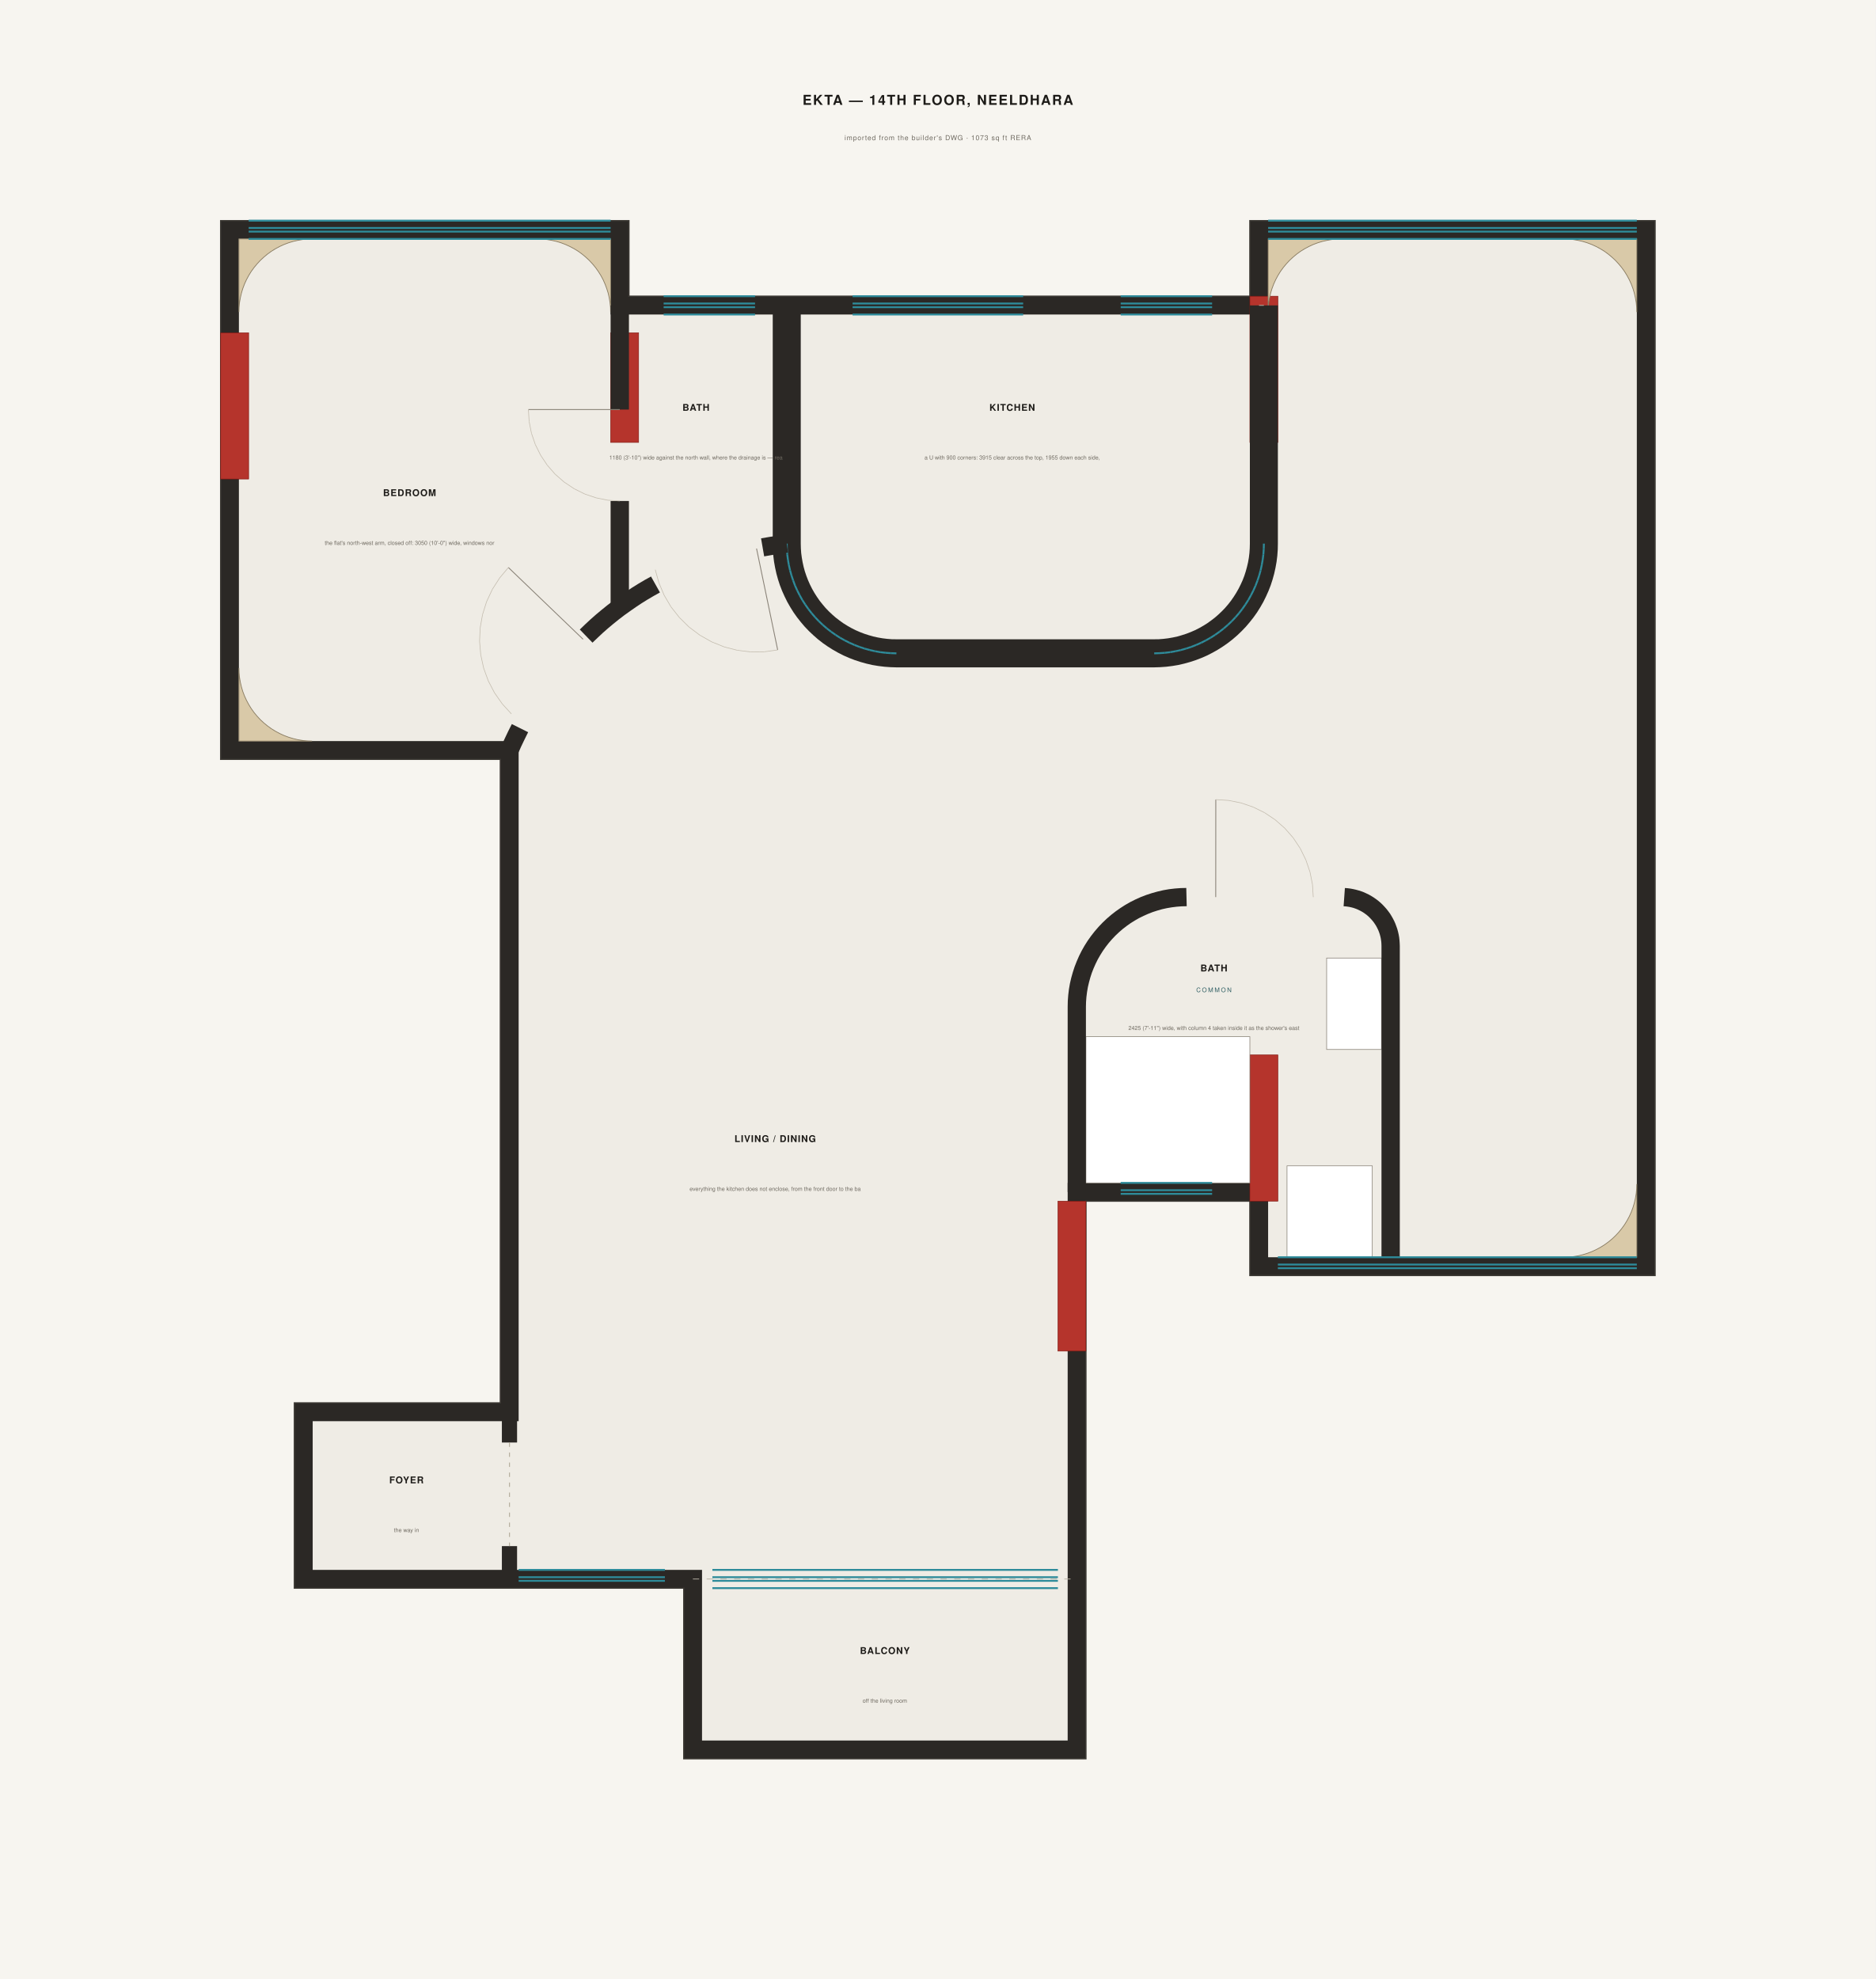
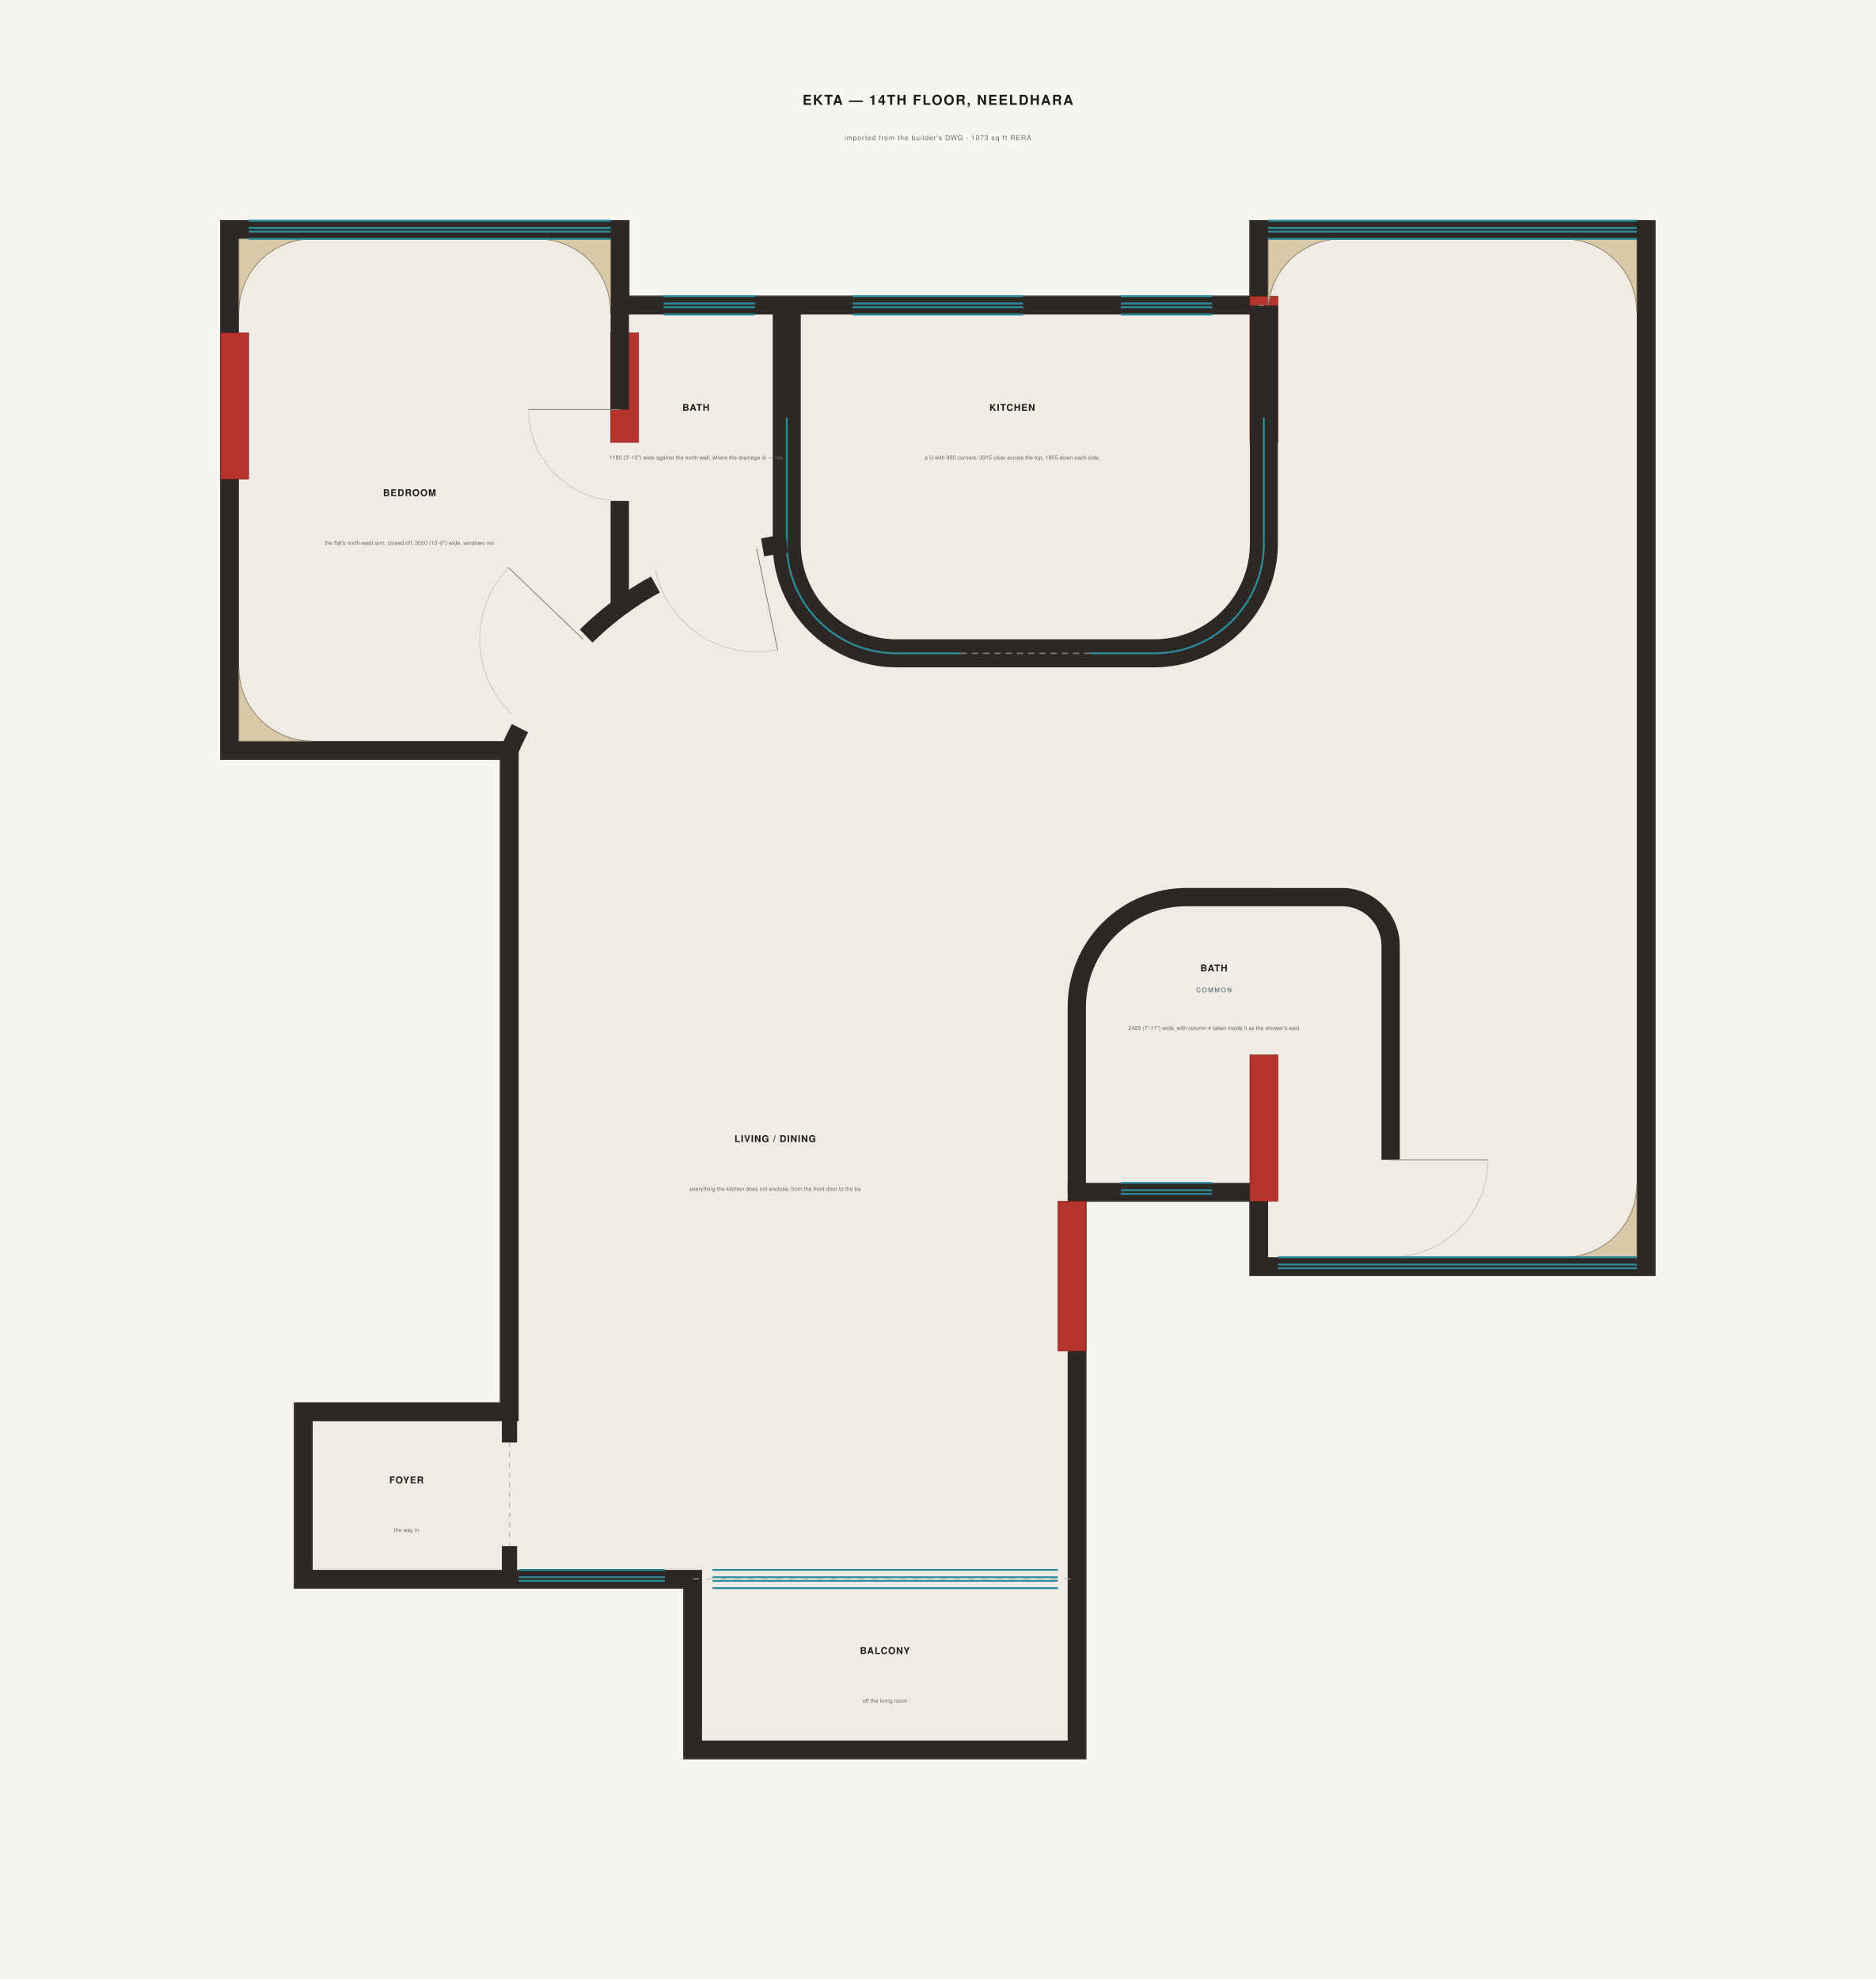
<svg xmlns="http://www.w3.org/2000/svg" width="3000" height="3165" viewBox="0 0 3000 3165">
  <rect x="0" y="0" width="3000" height="3165" fill="#f7f5f0" />
  <g id="L-floor">
    <polygon points="352.9,352.9 1005.9,352.9 1005.9,473.7 1999.0,473.7 1999.0,352.9 2647.1,352.9 2647.1,2039.9 1999.0,2039.9 1999.0,1921.0 1736.8,1921.0 1736.8,2812.8 1093.6,2812.8 1093.6,2539.9 470.8,2539.9 470.8,2243.6 800.2,2243.6 800.2,1214.4 352.9,1214.4" fill="#2b2825" stroke="#3b3833" stroke-width="2.0" />
    <polygon points="382.1,382.1 976.6,382.1 976.6,503.0 2028.2,503.0 2028.2,382.1 2617.9,382.1 2617.9,2010.7 2028.2,2010.7 2028.2,1891.8 1707.6,1891.8 1707.6,2539.9 1707.6,2783.6 1122.8,2783.6 1122.8,2539.9 1122.8,2510.7 500.1,2510.7 500.1,2272.9 829.5,2272.9 829.5,1185.2 382.1,1185.2" fill="#efece5" stroke="none" stroke-width="1.0" />
  </g>
  <g id="L-ref">
    <rect x="1999.0" y="473.7" width="44.8" height="233.9" fill="#b5342c" stroke="#7c1610" stroke-width="0.8" />
    <rect x="352.9" y="532.2" width="44.8" height="233.9" fill="#b5342c" stroke="#7c1610" stroke-width="0.8" />
    <rect x="976.6" y="532.2" width="44.8" height="175.4" fill="#b5342c" stroke="#7c1610" stroke-width="0.8" />
    <rect x="1999.0" y="1687.1" width="44.8" height="233.9" fill="#b5342c" stroke="#7c1610" stroke-width="0.8" />
    <rect x="1692.0" y="1921.0" width="44.8" height="239.8" fill="#b5342c" stroke="#7c1610" stroke-width="0.8" />
  </g>
  <g id="L-furniture">
    <polygon points="382.1,382.1 499.1,382.1 491.4,382.4 483.8,383.1 476.3,384.4 468.8,386.1 461.5,388.3 454.3,391.0 447.3,394.2 440.6,397.8 434.1,401.8 427.9,406.3 422.0,411.2 416.4,416.4 411.2,422.0 406.3,427.9 401.8,434.1 397.8,440.6 394.2,447.3 391.0,454.3 388.3,461.5 386.1,468.8 384.4,476.3 383.1,483.8 382.4,491.4 382.1,499.1" fill="#d9c9a8" stroke="#8a7d63" stroke-width="1.2" />
    <polygon points="976.6,382.1 859.7,382.1 867.3,382.4 874.9,383.1 882.5,384.4 890.0,386.1 897.3,388.3 904.4,391.0 911.4,394.2 918.2,397.8 924.7,401.8 930.9,406.3 936.8,411.2 942.4,416.4 947.6,422.0 952.5,427.9 956.9,434.1 961.0,440.6 964.6,447.3 967.7,454.3 970.4,461.5 972.7,468.8 974.4,476.3 975.6,483.8 976.4,491.4 976.6,499.1" fill="#d9c9a8" stroke="#8a7d63" stroke-width="1.2" />
    <polygon points="382.1,1185.2 382.1,1068.2 382.4,1075.9 383.1,1083.5 384.4,1091.1 386.1,1098.5 388.3,1105.9 391.0,1113.0 394.2,1120.0 397.8,1126.7 401.8,1133.2 406.3,1139.5 411.2,1145.4 416.4,1151.0 422.0,1156.2 427.9,1161.0 434.1,1165.5 440.6,1169.5 447.3,1173.1 454.3,1176.3 461.5,1179.0 468.8,1181.2 476.3,1183.0 483.8,1184.2 491.4,1184.9 499.1,1185.2" fill="#d9c9a8" stroke="#8a7d63" stroke-width="1.2" />
    <polygon points="2028.2,382.1 2028.2,499.1 2028.5,491.4 2029.2,483.8 2030.5,476.3 2032.2,468.8 2034.4,461.5 2037.1,454.3 2040.3,447.3 2043.9,440.6 2047.9,434.1 2052.4,427.9 2057.3,422.0 2062.5,416.4 2068.1,411.2 2074.0,406.3 2080.2,401.8 2086.7,397.8 2093.5,394.2 2100.4,391.0 2107.6,388.3 2114.9,386.1 2122.4,384.4 2129.9,383.1 2137.5,382.4 2145.2,382.1" fill="#d9c9a8" stroke="#8a7d63" stroke-width="1.2" />
    <polygon points="2617.9,382.1 2500.9,382.1 2508.6,382.4 2516.2,383.1 2523.7,384.4 2531.2,386.1 2538.5,388.3 2545.7,391.0 2552.7,394.2 2559.4,397.8 2565.9,401.8 2572.1,406.3 2578.0,411.2 2583.6,416.4 2588.8,422.0 2593.7,427.9 2598.2,434.1 2602.2,440.6 2605.8,447.3 2609.0,454.3 2611.7,461.5 2613.9,468.8 2615.6,476.3 2616.9,483.8 2617.6,491.4 2617.9,499.1" fill="#d9c9a8" stroke="#8a7d63" stroke-width="1.2" />
    <polygon points="2617.9,2010.7 2617.9,1893.7 2617.6,1901.4 2616.9,1909.0 2615.6,1916.6 2613.9,1924.0 2611.7,1931.3 2609.0,1938.5 2605.8,1945.5 2602.2,1952.2 2598.2,1958.7 2593.7,1964.9 2588.8,1970.9 2583.6,1976.4 2578.0,1981.7 2572.1,1986.5 2565.9,1991.0 2559.4,1995.0 2552.7,1998.6 2545.7,2001.8 2538.5,2004.5 2531.2,2006.7 2523.7,2008.5 2516.2,2009.7 2508.6,2010.4 2500.9,2010.7" fill="#d9c9a8" stroke="#8a7d63" stroke-width="1.2" />
-     <rect x="1736.8" y="1657.9" width="262.2" height="233.9" fill="#ffffff" stroke="#8a8378" stroke-width="1.0" />
-     <rect x="2121.8" y="1532.2" width="87.7" height="146.2" fill="#ffffff" stroke="#8a8378" stroke-width="1.0" />
-     <rect x="2058.4" y="1864.5" width="136.4" height="146.2" fill="#ffffff" stroke="#8a8378" stroke-width="1.0" />
  </g>
  <g id="L-floor-walls">
    <polygon points="1235.9,488.4 1235.9,869.4 1236.1,879.1 1236.8,888.8 1238.0,898.5 1239.7,908.0 1241.8,917.5 1244.4,926.9 1247.4,936.1 1250.9,945.1 1254.9,954.0 1259.2,962.7 1264.0,971.1 1269.2,979.4 1274.8,987.3 1280.8,994.9 1287.1,1002.3 1293.8,1009.3 1300.9,1016.0 1308.2,1022.4 1315.9,1028.4 1323.8,1033.9 1332.0,1039.1 1340.5,1043.9 1349.1,1048.3 1358.0,1052.2 1367.1,1055.7 1376.3,1058.7 1385.6,1061.3 1395.1,1063.5 1404.7,1065.1 1414.4,1066.3 1424.0,1067.0 1433.7,1067.3 1846.0,1067.3 1855.7,1067.0 1865.4,1066.3 1875.0,1065.1 1884.6,1063.5 1894.1,1061.3 1903.4,1058.7 1912.6,1055.7 1921.7,1052.2 1930.6,1048.3 1939.2,1043.9 1947.7,1039.1 1955.9,1033.9 1963.8,1028.4 1971.5,1022.4 1978.9,1016.0 1985.9,1009.3 1992.6,1002.3 1998.9,994.9 2004.9,987.3 2010.5,979.4 2015.7,971.1 2020.5,962.7 2024.8,954.0 2028.8,945.1 2032.3,936.1 2035.3,926.9 2037.9,917.5 2040.0,908.0 2041.7,898.5 2042.9,888.8 2043.6,879.1 2043.8,869.4 2043.8,488.4 1999.0,488.4 1999.0,869.4 1998.8,877.0 1998.3,884.4 1997.4,891.9 1996.1,899.3 1994.4,906.6 1992.4,913.9 1990.1,921.0 1987.4,928.0 1984.3,934.8 1980.9,941.6 1977.2,948.1 1973.2,954.4 1968.9,960.6 1964.3,966.5 1959.4,972.2 1954.2,977.6 1948.7,982.8 1943.1,987.7 1937.1,992.3 1931.0,996.7 1924.6,1000.7 1918.1,1004.4 1911.4,1007.8 1904.5,1010.8 1897.5,1013.5 1890.4,1015.8 1883.2,1017.9 1875.8,1019.5 1868.4,1020.8 1861.0,1021.7 1853.5,1022.3 1846.0,1022.4 1433.7,1022.4 1426.2,1022.3 1418.7,1021.7 1411.3,1020.8 1403.9,1019.5 1396.6,1017.9 1389.3,1015.8 1382.2,1013.5 1375.2,1010.8 1368.3,1007.8 1361.6,1004.4 1355.1,1000.7 1348.7,996.7 1342.6,992.3 1336.6,987.7 1331.0,982.8 1325.5,977.6 1320.3,972.2 1315.5,966.5 1310.8,960.6 1306.5,954.4 1302.5,948.1 1298.8,941.6 1295.4,934.8 1292.4,928.0 1289.7,921.0 1287.3,913.9 1285.3,906.6 1283.7,899.3 1282.4,891.9 1281.4,884.4 1280.9,877.0 1280.7,869.4 1280.7,488.4" fill="#2b2825" stroke="none" stroke-width="1.0" />
+     <line x1="1258.3" y1="667.8" x2="1258.3" y2="869.4" stroke="#2e8b9a" stroke-width="3.0" />
    <line x1="1258.3" y1="869.4" x2="1258.5" y2="878.0" stroke="#2e8b9a" stroke-width="3.0" />
    <line x1="1258.5" y1="878.0" x2="1259.1" y2="886.6" stroke="#2e8b9a" stroke-width="3.0" />
    <line x1="1259.1" y1="886.6" x2="1260.2" y2="895.2" stroke="#2e8b9a" stroke-width="3.0" />
    <line x1="1260.2" y1="895.2" x2="1261.7" y2="903.7" stroke="#2e8b9a" stroke-width="3.0" />
    <line x1="1261.7" y1="903.7" x2="1263.6" y2="912.1" stroke="#2e8b9a" stroke-width="3.0" />
    <line x1="1263.6" y1="912.1" x2="1265.9" y2="920.4" stroke="#2e8b9a" stroke-width="3.0" />
    <line x1="1265.9" y1="920.4" x2="1268.6" y2="928.5" stroke="#2e8b9a" stroke-width="3.0" />
    <line x1="1268.6" y1="928.5" x2="1271.6" y2="936.6" stroke="#2e8b9a" stroke-width="3.0" />
    <line x1="1271.6" y1="936.6" x2="1275.1" y2="944.4" stroke="#2e8b9a" stroke-width="3.0" />
    <line x1="1275.1" y1="944.4" x2="1279.0" y2="952.1" stroke="#2e8b9a" stroke-width="3.0" />
    <line x1="1279.0" y1="952.1" x2="1283.2" y2="959.6" stroke="#2e8b9a" stroke-width="3.0" />
    <line x1="1283.2" y1="959.6" x2="1287.9" y2="966.9" stroke="#2e8b9a" stroke-width="3.0" />
    <line x1="1287.9" y1="966.9" x2="1292.8" y2="973.9" stroke="#2e8b9a" stroke-width="3.0" />
    <line x1="1292.8" y1="973.9" x2="1298.1" y2="980.7" stroke="#2e8b9a" stroke-width="3.0" />
    <line x1="1298.1" y1="980.7" x2="1303.7" y2="987.2" stroke="#2e8b9a" stroke-width="3.0" />
    <line x1="1303.7" y1="987.2" x2="1309.7" y2="993.5" stroke="#2e8b9a" stroke-width="3.0" />
    <line x1="1309.7" y1="993.5" x2="1315.9" y2="999.4" stroke="#2e8b9a" stroke-width="3.0" />
    <line x1="1315.9" y1="999.4" x2="1322.4" y2="1005.0" stroke="#2e8b9a" stroke-width="3.0" />
    <line x1="1322.4" y1="1005.0" x2="1329.2" y2="1010.3" stroke="#2e8b9a" stroke-width="3.0" />
    <line x1="1329.2" y1="1010.3" x2="1336.3" y2="1015.3" stroke="#2e8b9a" stroke-width="3.0" />
    <line x1="1336.3" y1="1015.3" x2="1343.5" y2="1019.9" stroke="#2e8b9a" stroke-width="3.0" />
    <line x1="1343.5" y1="1019.9" x2="1351.0" y2="1024.1" stroke="#2e8b9a" stroke-width="3.0" />
    <line x1="1351.0" y1="1024.1" x2="1358.7" y2="1028.0" stroke="#2e8b9a" stroke-width="3.0" />
    <line x1="1358.7" y1="1028.0" x2="1366.6" y2="1031.5" stroke="#2e8b9a" stroke-width="3.0" />
    <line x1="1366.6" y1="1031.5" x2="1374.6" y2="1034.6" stroke="#2e8b9a" stroke-width="3.0" />
    <line x1="1374.6" y1="1034.6" x2="1382.8" y2="1037.3" stroke="#2e8b9a" stroke-width="3.0" />
    <line x1="1382.8" y1="1037.3" x2="1391.1" y2="1039.6" stroke="#2e8b9a" stroke-width="3.0" />
    <line x1="1391.1" y1="1039.6" x2="1399.5" y2="1041.5" stroke="#2e8b9a" stroke-width="3.0" />
    <line x1="1399.5" y1="1041.5" x2="1408.0" y2="1043.0" stroke="#2e8b9a" stroke-width="3.0" />
    <line x1="1408.0" y1="1043.0" x2="1416.5" y2="1044.0" stroke="#2e8b9a" stroke-width="3.0" />
    <line x1="1416.5" y1="1044.0" x2="1425.1" y2="1044.6" stroke="#2e8b9a" stroke-width="3.0" />
    <line x1="1425.1" y1="1044.6" x2="1433.7" y2="1044.9" stroke="#2e8b9a" stroke-width="3.0" />
+     <line x1="1433.7" y1="1044.9" x2="1536.3" y2="1044.9" stroke="#2e8b9a" stroke-width="3.0" />
+     <line x1="1536.3" y1="1044.9" x2="1743.4" y2="1044.9" stroke="#8a8378" stroke-width="2.0" stroke-dasharray="10 8" />
+     <line x1="1743.4" y1="1044.9" x2="1846.0" y2="1044.9" stroke="#2e8b9a" stroke-width="3.0" />
    <line x1="1846.0" y1="1044.9" x2="1854.6" y2="1044.6" stroke="#2e8b9a" stroke-width="3.0" />
    <line x1="1854.6" y1="1044.6" x2="1863.2" y2="1044.0" stroke="#2e8b9a" stroke-width="3.0" />
    <line x1="1863.2" y1="1044.0" x2="1871.7" y2="1043.0" stroke="#2e8b9a" stroke-width="3.0" />
    <line x1="1871.7" y1="1043.0" x2="1880.2" y2="1041.5" stroke="#2e8b9a" stroke-width="3.0" />
    <line x1="1880.2" y1="1041.5" x2="1888.6" y2="1039.6" stroke="#2e8b9a" stroke-width="3.0" />
    <line x1="1888.6" y1="1039.6" x2="1896.9" y2="1037.3" stroke="#2e8b9a" stroke-width="3.0" />
    <line x1="1896.9" y1="1037.3" x2="1905.1" y2="1034.6" stroke="#2e8b9a" stroke-width="3.0" />
    <line x1="1905.1" y1="1034.6" x2="1913.1" y2="1031.5" stroke="#2e8b9a" stroke-width="3.0" />
    <line x1="1913.1" y1="1031.5" x2="1921.0" y2="1028.0" stroke="#2e8b9a" stroke-width="3.0" />
    <line x1="1921.0" y1="1028.0" x2="1928.7" y2="1024.1" stroke="#2e8b9a" stroke-width="3.0" />
    <line x1="1928.7" y1="1024.1" x2="1936.2" y2="1019.9" stroke="#2e8b9a" stroke-width="3.0" />
    <line x1="1936.2" y1="1019.9" x2="1943.4" y2="1015.3" stroke="#2e8b9a" stroke-width="3.0" />
    <line x1="1943.4" y1="1015.3" x2="1950.5" y2="1010.3" stroke="#2e8b9a" stroke-width="3.0" />
    <line x1="1950.5" y1="1010.3" x2="1957.3" y2="1005.0" stroke="#2e8b9a" stroke-width="3.0" />
    <line x1="1957.3" y1="1005.0" x2="1963.8" y2="999.4" stroke="#2e8b9a" stroke-width="3.0" />
    <line x1="1963.8" y1="999.4" x2="1970.0" y2="993.5" stroke="#2e8b9a" stroke-width="3.0" />
    <line x1="1970.0" y1="993.5" x2="1976.0" y2="987.2" stroke="#2e8b9a" stroke-width="3.0" />
    <line x1="1976.0" y1="987.2" x2="1981.6" y2="980.7" stroke="#2e8b9a" stroke-width="3.0" />
    <line x1="1981.6" y1="980.7" x2="1986.9" y2="973.9" stroke="#2e8b9a" stroke-width="3.0" />
    <line x1="1986.9" y1="973.9" x2="1991.8" y2="966.9" stroke="#2e8b9a" stroke-width="3.0" />
    <line x1="1991.8" y1="966.9" x2="1996.5" y2="959.6" stroke="#2e8b9a" stroke-width="3.0" />
    <line x1="1996.5" y1="959.6" x2="2000.7" y2="952.1" stroke="#2e8b9a" stroke-width="3.0" />
    <line x1="2000.7" y1="952.1" x2="2004.6" y2="944.4" stroke="#2e8b9a" stroke-width="3.0" />
    <line x1="2004.6" y1="944.4" x2="2008.1" y2="936.6" stroke="#2e8b9a" stroke-width="3.0" />
    <line x1="2008.1" y1="936.6" x2="2011.2" y2="928.5" stroke="#2e8b9a" stroke-width="3.0" />
    <line x1="2011.2" y1="928.5" x2="2013.9" y2="920.4" stroke="#2e8b9a" stroke-width="3.0" />
    <line x1="2013.9" y1="920.4" x2="2016.2" y2="912.1" stroke="#2e8b9a" stroke-width="3.0" />
    <line x1="2016.2" y1="912.1" x2="2018.0" y2="903.7" stroke="#2e8b9a" stroke-width="3.0" />
    <line x1="2018.0" y1="903.7" x2="2019.5" y2="895.2" stroke="#2e8b9a" stroke-width="3.0" />
    <line x1="2019.5" y1="895.2" x2="2020.6" y2="886.6" stroke="#2e8b9a" stroke-width="3.0" />
    <line x1="2020.6" y1="886.6" x2="2021.2" y2="878.0" stroke="#2e8b9a" stroke-width="3.0" />
    <line x1="2021.2" y1="878.0" x2="2021.4" y2="869.4" stroke="#2e8b9a" stroke-width="3.0" />
+     <line x1="2021.4" y1="869.4" x2="2021.4" y2="667.8" stroke="#2e8b9a" stroke-width="3.0" />
    <line x1="2021.4" y1="488.4" x2="2013.6" y2="488.4" stroke="#b9b2a4" stroke-width="1.2" stroke-dasharray="10 12" />
    <polygon points="976.6,488.4 976.6,655.0 1005.9,655.0 1005.9,488.4" fill="#2b2825" stroke="none" stroke-width="1.0" />
    <polygon points="976.6,801.2 976.6,971.3 1005.9,971.3 1005.9,801.2" fill="#2b2825" stroke="none" stroke-width="1.0" />
    <line x1="991.3" y1="655.0" x2="845.1" y2="655.0" stroke="#8a8378" stroke-width="1.4" />
    <line x1="845.1" y1="655.0" x2="846.3" y2="674.1" stroke="#c3bcae" stroke-width="1.0" />
    <line x1="846.3" y1="674.1" x2="850.0" y2="692.9" stroke="#c3bcae" stroke-width="1.0" />
    <line x1="850.0" y1="692.9" x2="856.2" y2="711.0" stroke="#c3bcae" stroke-width="1.0" />
    <line x1="856.2" y1="711.0" x2="864.7" y2="728.1" stroke="#c3bcae" stroke-width="1.0" />
    <line x1="864.7" y1="728.1" x2="875.3" y2="744.0" stroke="#c3bcae" stroke-width="1.0" />
    <line x1="875.3" y1="744.0" x2="887.9" y2="758.4" stroke="#c3bcae" stroke-width="1.0" />
    <line x1="887.9" y1="758.4" x2="902.3" y2="771.0" stroke="#c3bcae" stroke-width="1.0" />
    <line x1="902.3" y1="771.0" x2="918.2" y2="781.6" stroke="#c3bcae" stroke-width="1.0" />
    <line x1="918.2" y1="781.6" x2="935.3" y2="790.1" stroke="#c3bcae" stroke-width="1.0" />
    <line x1="935.3" y1="790.1" x2="953.4" y2="796.2" stroke="#c3bcae" stroke-width="1.0" />
    <line x1="953.4" y1="796.2" x2="972.2" y2="800.0" stroke="#c3bcae" stroke-width="1.0" />
    <line x1="972.2" y1="800.0" x2="991.3" y2="801.2" stroke="#c3bcae" stroke-width="1.0" />
    <polygon points="818.6,1158.0 812.7,1169.7 807.0,1181.7 801.5,1193.8 828.2,1205.9 833.5,1194.0 839.0,1182.5 844.7,1171.0" fill="#2b2825" stroke="none" stroke-width="1.0" />
    <polygon points="1041.2,922.0 1030.9,927.7 1020.6,933.8 1010.5,940.1 1000.6,946.7 990.9,953.4 981.3,960.4 971.8,967.6 962.6,975.0 953.5,982.6 944.5,990.5 935.8,998.6 927.3,1006.8 947.6,1027.8 955.9,1019.9 964.1,1012.2 972.5,1004.8 981.1,997.6 989.8,990.6 998.7,983.8 1007.8,977.3 1017.0,970.9 1026.3,964.7 1035.8,958.8 1045.5,953.1 1055.5,947.5" fill="#2b2825" stroke="none" stroke-width="1.0" />
    <polygon points="1256.3,854.9 1243.1,856.7 1230.0,858.8 1217.2,861.0 1222.2,889.8 1234.8,887.6 1247.4,885.7 1260.3,883.9" fill="#2b2825" stroke="none" stroke-width="1.0" />
    <line x1="1210.0" y1="877.3" x2="1243.8" y2="1039.4" stroke="#8a8378" stroke-width="1.4" />
    <line x1="1243.8" y1="1039.4" x2="1222.4" y2="1042.4" stroke="#c3bcae" stroke-width="1.0" />
    <line x1="1222.4" y1="1042.4" x2="1200.7" y2="1042.6" stroke="#c3bcae" stroke-width="1.0" />
    <line x1="1200.7" y1="1042.6" x2="1179.3" y2="1040.0" stroke="#c3bcae" stroke-width="1.0" />
    <line x1="1179.3" y1="1040.0" x2="1158.3" y2="1034.6" stroke="#c3bcae" stroke-width="1.0" />
    <line x1="1158.3" y1="1034.6" x2="1138.2" y2="1026.5" stroke="#c3bcae" stroke-width="1.0" />
    <line x1="1138.2" y1="1026.5" x2="1119.3" y2="1015.8" stroke="#c3bcae" stroke-width="1.0" />
    <line x1="1119.3" y1="1015.8" x2="1102.0" y2="1002.8" stroke="#c3bcae" stroke-width="1.0" />
    <line x1="1102.0" y1="1002.8" x2="1086.6" y2="987.6" stroke="#c3bcae" stroke-width="1.0" />
    <line x1="1086.6" y1="987.6" x2="1073.2" y2="970.6" stroke="#c3bcae" stroke-width="1.0" />
    <line x1="1073.2" y1="970.6" x2="1062.2" y2="951.9" stroke="#c3bcae" stroke-width="1.0" />
    <line x1="1062.2" y1="951.9" x2="1053.8" y2="932.0" stroke="#c3bcae" stroke-width="1.0" />
    <line x1="1053.8" y1="932.0" x2="1048.0" y2="911.1" stroke="#c3bcae" stroke-width="1.0" />
    <line x1="932.5" y1="1022.3" x2="813.1" y2="907.6" stroke="#8a8378" stroke-width="1.4" />
    <line x1="813.1" y1="907.6" x2="799.2" y2="924.2" stroke="#c3bcae" stroke-width="1.0" />
    <line x1="799.2" y1="924.2" x2="787.5" y2="942.4" stroke="#c3bcae" stroke-width="1.0" />
    <line x1="787.5" y1="942.4" x2="778.3" y2="962.1" stroke="#c3bcae" stroke-width="1.0" />
    <line x1="778.3" y1="962.1" x2="771.8" y2="982.7" stroke="#c3bcae" stroke-width="1.0" />
    <line x1="771.8" y1="982.7" x2="768.0" y2="1004.0" stroke="#c3bcae" stroke-width="1.0" />
    <line x1="768.0" y1="1004.0" x2="767.0" y2="1025.7" stroke="#c3bcae" stroke-width="1.0" />
    <line x1="767.0" y1="1025.7" x2="768.9" y2="1047.2" stroke="#c3bcae" stroke-width="1.0" />
    <line x1="768.9" y1="1047.2" x2="773.5" y2="1068.4" stroke="#c3bcae" stroke-width="1.0" />
    <line x1="773.5" y1="1068.4" x2="780.9" y2="1088.8" stroke="#c3bcae" stroke-width="1.0" />
    <line x1="780.9" y1="1088.8" x2="790.9" y2="1108.0" stroke="#c3bcae" stroke-width="1.0" />
    <line x1="790.9" y1="1108.0" x2="803.3" y2="1125.7" stroke="#c3bcae" stroke-width="1.0" />
    <line x1="803.3" y1="1125.7" x2="817.9" y2="1141.7" stroke="#c3bcae" stroke-width="1.0" />
-     <polygon points="1736.8,1906.4 1736.8,1610.1 1737.0,1602.2 1737.6,1594.4 1738.6,1586.5 1739.9,1578.8 1741.7,1571.1 1743.8,1563.4 1746.2,1556.0 1749.1,1548.6 1752.3,1541.4 1755.8,1534.3 1759.7,1527.5 1763.9,1520.8 1768.5,1514.3 1773.3,1508.1 1778.5,1502.1 1783.9,1496.4 1789.6,1491.0 1795.6,1485.8 1801.8,1481.0 1808.3,1476.4 1815.0,1472.2 1821.8,1468.3 1828.9,1464.8 1836.1,1461.6 1843.5,1458.7 1850.9,1456.3 1858.6,1454.1 1866.3,1452.4 1874.0,1451.1 1881.9,1450.1 1889.7,1449.5 1898.0,1449.3 1897.3,1420.1 1888.3,1420.3 1879.0,1421.0 1869.7,1422.1 1860.5,1423.7 1851.5,1425.8 1842.5,1428.3 1833.6,1431.2 1824.9,1434.5 1816.4,1438.3 1808.0,1442.5 1799.9,1447.1 1792.1,1452.1 1784.4,1457.5 1777.1,1463.2 1770.0,1469.3 1763.3,1475.7 1756.8,1482.5 1750.7,1489.6 1745.0,1496.9 1739.6,1504.5 1734.6,1512.4 1730.0,1520.5 1725.8,1528.9 1722.1,1537.4 1718.7,1546.1 1715.8,1555.0 1713.3,1563.9 1711.2,1573.0 1709.6,1582.2 1708.5,1591.5 1707.8,1600.8 1707.6,1610.1 1707.6,1906.4" fill="#2b2825" stroke="none" stroke-width="1.0" />
-     <polygon points="2148.9,1449.4 2152.4,1449.6 2155.4,1450.0 2158.5,1450.5 2161.6,1451.2 2164.6,1452.0 2167.5,1453.0 2170.4,1454.1 2173.2,1455.4 2176.0,1456.8 2178.7,1458.3 2181.4,1460.0 2183.9,1461.8 2186.4,1463.7 2188.7,1465.7 2190.9,1467.9 2193.1,1470.2 2195.1,1472.5 2197.0,1474.9 2198.8,1477.5 2200.5,1480.1 2202.0,1482.8 2203.4,1485.6 2204.7,1488.4 2205.8,1491.3 2206.8,1494.3 2207.6,1497.3 2208.3,1500.3 2208.8,1503.4 2209.2,1506.4 2209.4,1509.6 2209.5,1512.7 2209.5,2025.3 2238.8,2025.3 2238.8,1512.7 2238.6,1508.1 2238.3,1503.6 2237.8,1499.1 2237.0,1494.6 2236.0,1490.2 2234.8,1485.8 2233.3,1481.5 2231.7,1477.2 2229.9,1473.1 2227.8,1469.0 2225.6,1465.1 2223.2,1461.2 2220.5,1457.5 2217.7,1453.9 2214.7,1450.5 2211.6,1447.2 2208.4,1444.1 2204.9,1441.1 2201.3,1438.3 2197.6,1435.7 2193.8,1433.3 2189.8,1431.0 2185.7,1429.0 2181.6,1427.1 2177.4,1425.5 2173.0,1424.1 2168.6,1422.9 2164.2,1421.9 2159.8,1421.1 2155.2,1420.5 2151.0,1420.2" fill="#2b2825" stroke="none" stroke-width="1.0" />
-     <line x1="1944.4" y1="1434.7" x2="1944.5" y2="1278.8" stroke="#8a8378" stroke-width="1.4" />
-     <line x1="1944.5" y1="1278.8" x2="1964.9" y2="1280.1" stroke="#c3bcae" stroke-width="1.0" />
-     <line x1="1964.9" y1="1280.1" x2="1984.9" y2="1284.1" stroke="#c3bcae" stroke-width="1.0" />
-     <line x1="1984.9" y1="1284.1" x2="2004.2" y2="1290.7" stroke="#c3bcae" stroke-width="1.0" />
-     <line x1="2004.2" y1="1290.7" x2="2022.5" y2="1299.7" stroke="#c3bcae" stroke-width="1.0" />
-     <line x1="2022.5" y1="1299.7" x2="2039.4" y2="1311.0" stroke="#c3bcae" stroke-width="1.0" />
-     <line x1="2039.4" y1="1311.0" x2="2054.8" y2="1324.5" stroke="#c3bcae" stroke-width="1.0" />
-     <line x1="2054.8" y1="1324.5" x2="2068.2" y2="1339.8" stroke="#c3bcae" stroke-width="1.0" />
-     <line x1="2068.2" y1="1339.8" x2="2079.5" y2="1356.8" stroke="#c3bcae" stroke-width="1.0" />
-     <line x1="2079.5" y1="1356.8" x2="2088.5" y2="1375.1" stroke="#c3bcae" stroke-width="1.0" />
-     <line x1="2088.5" y1="1375.1" x2="2095.1" y2="1394.4" stroke="#c3bcae" stroke-width="1.0" />
-     <line x1="2095.1" y1="1394.4" x2="2099.1" y2="1414.4" stroke="#c3bcae" stroke-width="1.0" />
-     <line x1="2099.1" y1="1414.4" x2="2100.4" y2="1434.8" stroke="#c3bcae" stroke-width="1.0" />
+     <polygon points="1736.8,1906.4 1736.8,1610.1 1737.0,1602.2 1737.6,1594.4 1738.6,1586.5 1739.9,1578.8 1741.7,1571.1 1743.8,1563.4 1746.2,1556.0 1749.1,1548.6 1752.3,1541.4 1755.8,1534.3 1759.7,1527.5 1763.9,1520.8 1768.5,1514.3 1773.3,1508.1 1778.5,1502.1 1783.9,1496.4 1789.6,1491.0 1795.6,1485.8 1801.8,1481.0 1808.3,1476.4 1815.0,1472.2 1821.8,1468.3 1828.9,1464.8 1836.1,1461.6 1843.5,1458.7 1850.9,1456.3 1858.6,1454.1 1866.3,1452.4 1874.0,1451.1 1881.9,1450.1 1889.7,1449.5 1897.6,1449.3 2150.0,1449.4 2152.4,1449.6 2155.4,1450.0 2158.5,1450.5 2161.6,1451.2 2164.6,1452.0 2167.5,1453.0 2170.4,1454.1 2173.2,1455.4 2176.0,1456.8 2178.7,1458.3 2181.4,1460.0 2183.9,1461.8 2186.4,1463.7 2188.7,1465.7 2190.9,1467.9 2193.1,1470.2 2195.1,1472.5 2197.0,1474.9 2198.8,1477.5 2200.5,1480.1 2202.0,1482.8 2203.4,1485.6 2204.7,1488.4 2205.8,1491.3 2206.8,1494.3 2207.6,1497.3 2208.3,1500.3 2208.8,1503.4 2209.2,1506.4 2209.4,1509.6 2209.5,1512.7 2209.5,1854.8 2238.8,1854.8 2238.8,1512.7 2238.6,1508.1 2238.3,1503.6 2237.8,1499.1 2237.0,1494.6 2236.0,1490.2 2234.8,1485.8 2233.3,1481.5 2231.7,1477.2 2229.9,1473.1 2227.8,1469.0 2225.6,1465.1 2223.2,1461.2 2220.5,1457.5 2217.7,1453.9 2214.7,1450.5 2211.6,1447.2 2208.4,1444.1 2204.9,1441.1 2201.3,1438.3 2197.6,1435.7 2193.8,1433.3 2189.8,1431.0 2185.7,1429.0 2181.6,1427.1 2177.4,1425.5 2173.0,1424.1 2168.6,1422.9 2164.2,1421.9 2159.8,1421.1 2155.2,1420.5 2150.0,1420.2 1897.6,1420.1 1888.3,1420.3 1879.0,1421.0 1869.7,1422.1 1860.5,1423.7 1851.5,1425.8 1842.5,1428.3 1833.6,1431.2 1824.9,1434.5 1816.4,1438.3 1808.0,1442.5 1799.9,1447.1 1792.1,1452.1 1784.4,1457.5 1777.1,1463.2 1770.0,1469.3 1763.3,1475.7 1756.8,1482.5 1750.7,1489.6 1745.0,1496.9 1739.6,1504.5 1734.6,1512.4 1730.0,1520.5 1725.8,1528.9 1722.1,1537.4 1718.7,1546.1 1715.8,1555.0 1713.3,1563.9 1711.2,1573.0 1709.6,1582.2 1708.5,1591.5 1707.8,1600.8 1707.6,1610.1 1707.6,1906.4" fill="#2b2825" stroke="none" stroke-width="1.0" />
+     <polygon points="2209.5,2010.7 2209.5,2025.3 2238.8,2025.3 2238.8,2010.7" fill="#2b2825" stroke="none" stroke-width="1.0" />
+     <line x1="2224.1" y1="1854.8" x2="2380.1" y2="1854.8" stroke="#8a8378" stroke-width="1.4" />
+     <line x1="2380.1" y1="1854.8" x2="2378.7" y2="1875.1" stroke="#c3bcae" stroke-width="1.0" />
+     <line x1="2378.7" y1="1875.1" x2="2374.8" y2="1895.2" stroke="#c3bcae" stroke-width="1.0" />
+     <line x1="2374.8" y1="1895.2" x2="2368.2" y2="1914.5" stroke="#c3bcae" stroke-width="1.0" />
+     <line x1="2368.2" y1="1914.5" x2="2359.2" y2="1932.8" stroke="#c3bcae" stroke-width="1.0" />
+     <line x1="2359.2" y1="1932.8" x2="2347.8" y2="1949.7" stroke="#c3bcae" stroke-width="1.0" />
+     <line x1="2347.8" y1="1949.7" x2="2334.4" y2="1965.1" stroke="#c3bcae" stroke-width="1.0" />
+     <line x1="2334.4" y1="1965.1" x2="2319.1" y2="1978.5" stroke="#c3bcae" stroke-width="1.0" />
+     <line x1="2319.1" y1="1978.5" x2="2302.1" y2="1989.8" stroke="#c3bcae" stroke-width="1.0" />
+     <line x1="2302.1" y1="1989.8" x2="2283.8" y2="1998.9" stroke="#c3bcae" stroke-width="1.0" />
+     <line x1="2283.8" y1="1998.9" x2="2264.5" y2="2005.4" stroke="#c3bcae" stroke-width="1.0" />
+     <line x1="2264.5" y1="2005.4" x2="2244.5" y2="2009.4" stroke="#c3bcae" stroke-width="1.0" />
+     <line x1="2244.5" y1="2009.4" x2="2224.1" y2="2010.7" stroke="#c3bcae" stroke-width="1.0" />
    <polygon points="802.7,2258.2 802.7,2307.0 827.0,2307.0 827.0,2258.2" fill="#2b2825" stroke="none" stroke-width="1.0" />
    <polygon points="802.7,2472.7 802.7,2525.3 827.0,2525.3 827.0,2472.7" fill="#2b2825" stroke="none" stroke-width="1.0" />
    <line x1="814.9" y1="2307.0" x2="814.9" y2="2472.7" stroke="#b0a897" stroke-width="1.4" stroke-dasharray="7 9" />
    <line x1="1108.2" y1="2525.3" x2="1722.2" y2="2525.3" stroke="#b9b2a4" stroke-width="1.2" stroke-dasharray="10 12" />
    <line x1="397.7" y1="352.9" x2="976.6" y2="352.9" stroke="#2e8b9a" stroke-width="3.0" />
    <line x1="2028.2" y1="352.9" x2="2617.9" y2="352.9" stroke="#2e8b9a" stroke-width="3.0" />
    <line x1="397.7" y1="364.6" x2="976.6" y2="364.6" stroke="#2e8b9a" stroke-width="3.0" />
    <line x1="2028.2" y1="364.6" x2="2617.9" y2="364.6" stroke="#2e8b9a" stroke-width="3.0" />
    <line x1="397.7" y1="370.4" x2="976.6" y2="370.4" stroke="#2e8b9a" stroke-width="3.0" />
    <line x1="2028.2" y1="370.4" x2="2617.9" y2="370.4" stroke="#2e8b9a" stroke-width="3.0" />
    <line x1="397.7" y1="382.1" x2="976.6" y2="382.1" stroke="#2e8b9a" stroke-width="3.0" />
    <line x1="2028.2" y1="382.1" x2="2617.9" y2="382.1" stroke="#2e8b9a" stroke-width="3.0" />
    <line x1="1061.4" y1="473.7" x2="1207.6" y2="473.7" stroke="#2e8b9a" stroke-width="3.0" />
    <line x1="1363.6" y1="473.7" x2="1636.4" y2="473.7" stroke="#2e8b9a" stroke-width="3.0" />
    <line x1="1792.4" y1="473.7" x2="1938.6" y2="473.7" stroke="#2e8b9a" stroke-width="3.0" />
    <line x1="1061.4" y1="485.4" x2="1207.6" y2="485.4" stroke="#2e8b9a" stroke-width="3.0" />
    <line x1="1363.6" y1="485.4" x2="1636.4" y2="485.4" stroke="#2e8b9a" stroke-width="3.0" />
    <line x1="1792.4" y1="485.4" x2="1938.6" y2="485.4" stroke="#2e8b9a" stroke-width="3.0" />
    <line x1="1061.4" y1="491.3" x2="1207.6" y2="491.3" stroke="#2e8b9a" stroke-width="3.0" />
    <line x1="1363.6" y1="491.3" x2="1636.4" y2="491.3" stroke="#2e8b9a" stroke-width="3.0" />
    <line x1="1792.4" y1="491.3" x2="1938.6" y2="491.3" stroke="#2e8b9a" stroke-width="3.0" />
    <line x1="1061.4" y1="503.0" x2="1207.6" y2="503.0" stroke="#2e8b9a" stroke-width="3.0" />
    <line x1="1363.6" y1="503.0" x2="1636.4" y2="503.0" stroke="#2e8b9a" stroke-width="3.0" />
    <line x1="1792.4" y1="503.0" x2="1938.6" y2="503.0" stroke="#2e8b9a" stroke-width="3.0" />
    <line x1="1792.4" y1="1891.8" x2="1938.6" y2="1891.8" stroke="#2e8b9a" stroke-width="3.0" />
    <line x1="1792.4" y1="1903.5" x2="1938.6" y2="1903.5" stroke="#2e8b9a" stroke-width="3.0" />
    <line x1="1792.4" y1="1909.3" x2="1938.6" y2="1909.3" stroke="#2e8b9a" stroke-width="3.0" />
    <line x1="2043.8" y1="2010.7" x2="2617.9" y2="2010.7" stroke="#2e8b9a" stroke-width="3.0" />
    <line x1="2043.8" y1="2022.4" x2="2617.9" y2="2022.4" stroke="#2e8b9a" stroke-width="3.0" />
    <line x1="2043.8" y1="2028.2" x2="2617.9" y2="2028.2" stroke="#2e8b9a" stroke-width="3.0" />
    <line x1="829.5" y1="2510.7" x2="1063.4" y2="2510.7" stroke="#2e8b9a" stroke-width="3.0" />
    <line x1="1139.4" y1="2510.7" x2="1692.0" y2="2510.7" stroke="#2e8b9a" stroke-width="3.0" />
    <line x1="829.5" y1="2522.4" x2="1063.4" y2="2522.4" stroke="#2e8b9a" stroke-width="3.0" />
    <line x1="1139.4" y1="2522.4" x2="1692.0" y2="2522.4" stroke="#2e8b9a" stroke-width="3.0" />
    <line x1="829.5" y1="2528.2" x2="1063.4" y2="2528.2" stroke="#2e8b9a" stroke-width="3.0" />
    <line x1="1139.4" y1="2528.2" x2="1692.0" y2="2528.2" stroke="#2e8b9a" stroke-width="3.0" />
    <line x1="1139.4" y1="2539.9" x2="1692.0" y2="2539.9" stroke="#2e8b9a" stroke-width="3.0" />
  </g>
  <g id="L-labels">
    <text x="1618.9" y="657.0" font-family="Helvetica,Arial" font-size="15" fill="#1d1b18" font-weight="bold" letter-spacing="1.1" text-anchor="middle">KITCHEN</text>
    <text x="1618.9" y="734.9" font-family="Helvetica,Arial" font-size="9" fill="#6f6a61" font-weight="normal" letter-spacing="0" text-anchor="middle">a U with 900 corners: 3915 clear across the top, 1955 down each side, </text>
    <text x="1239.8" y="1826.5" font-family="Helvetica,Arial" font-size="15" fill="#1d1b18" font-weight="bold" letter-spacing="1.1" text-anchor="middle">LIVING / DINING</text>
    <text x="1239.8" y="1904.5" font-family="Helvetica,Arial" font-size="9" fill="#6f6a61" font-weight="normal" letter-spacing="0" text-anchor="middle">everything the kitchen does not enclose, from the front door to the ba</text>
    <text x="655.0" y="793.4" font-family="Helvetica,Arial" font-size="15" fill="#1d1b18" font-weight="bold" letter-spacing="1.1" text-anchor="middle">BEDROOM</text>
    <text x="655.0" y="871.4" font-family="Helvetica,Arial" font-size="9" fill="#6f6a61" font-weight="normal" letter-spacing="0" text-anchor="middle">the flat's north-west arm, closed off: 3050 (10'-0") wide, windows nor</text>
    <text x="1113.1" y="657.0" font-family="Helvetica,Arial" font-size="15" fill="#1d1b18" font-weight="bold" letter-spacing="1.1" text-anchor="middle">BATH</text>
    <text x="1113.1" y="734.9" font-family="Helvetica,Arial" font-size="9" fill="#6f6a61" font-weight="normal" letter-spacing="0" text-anchor="middle">1180 (3'-10") wide against the north wall, where the drainage is — rea</text>
    <text x="1941.5" y="1553.6" font-family="Helvetica,Arial" font-size="15" fill="#1d1b18" font-weight="bold" letter-spacing="1.1" text-anchor="middle">BATH</text>
    <text x="1941.5" y="1586.7" font-family="Helvetica,Arial" font-size="10" fill="#2c5c61" font-weight="normal" letter-spacing="2" text-anchor="middle">COMMON</text>
    <text x="1941.5" y="1647.2" font-family="Helvetica,Arial" font-size="9" fill="#6f6a61" font-weight="normal" letter-spacing="0" text-anchor="middle">2425 (7'-11") wide, with column 4 taken inside it as the shower's east</text>
    <text x="650.1" y="2372.3" font-family="Helvetica,Arial" font-size="15" fill="#1d1b18" font-weight="bold" letter-spacing="1.1" text-anchor="middle">FOYER</text>
    <text x="650.1" y="2450.2" font-family="Helvetica,Arial" font-size="9" fill="#6f6a61" font-weight="normal" letter-spacing="0" text-anchor="middle">the way in</text>
    <text x="1415.2" y="2645.2" font-family="Helvetica,Arial" font-size="15" fill="#1d1b18" font-weight="bold" letter-spacing="1.1" text-anchor="middle">BALCONY</text>
    <text x="1415.2" y="2723.1" font-family="Helvetica,Arial" font-size="9" fill="#6f6a61" font-weight="normal" letter-spacing="0" text-anchor="middle">off the living room</text>
  </g>
  <g id="L-title">
    <text x="1500.0" y="167.7" font-family="Helvetica,Arial" font-size="22" fill="#1d1b18" font-weight="bold" letter-spacing="2" text-anchor="middle">EKTA — 14TH FLOOR, NEELDHARA</text>
    <text x="1500.0" y="224.2" font-family="Helvetica,Arial" font-size="11" fill="#6f6a61" font-weight="normal" letter-spacing="1" text-anchor="middle">imported from the builder's DWG · 1073 sq ft RERA</text>
  </g>
</svg>
